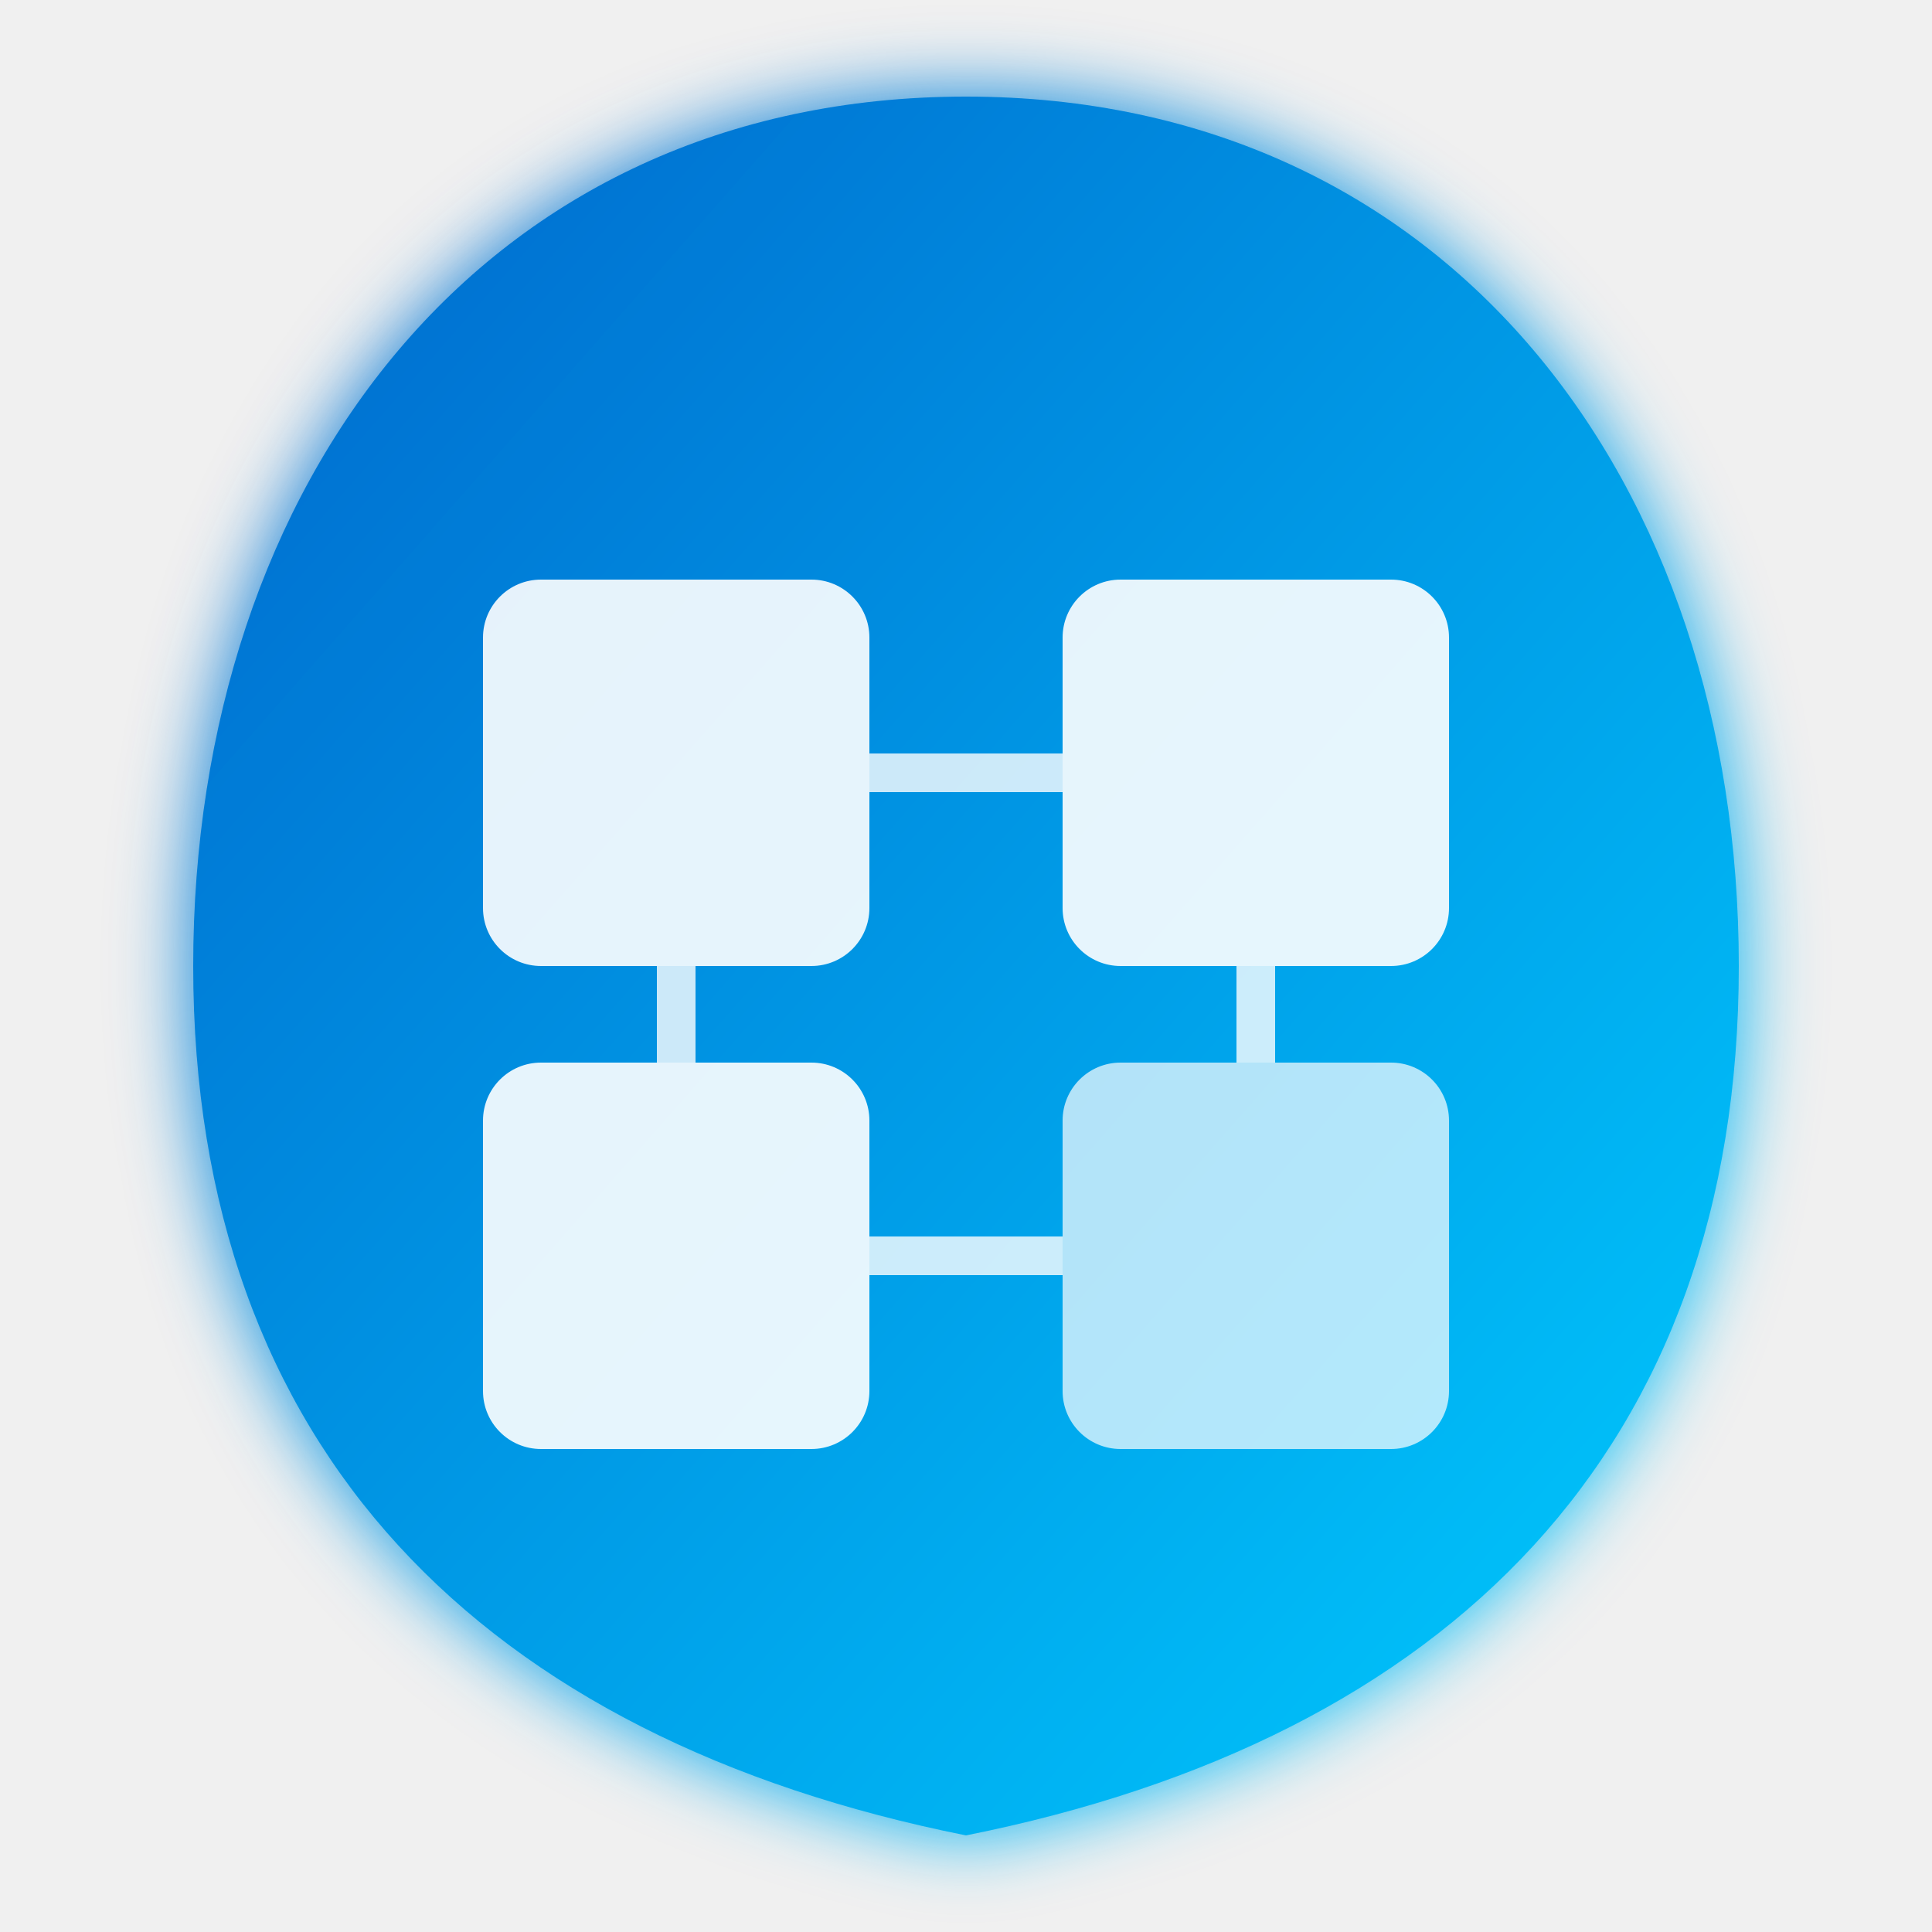
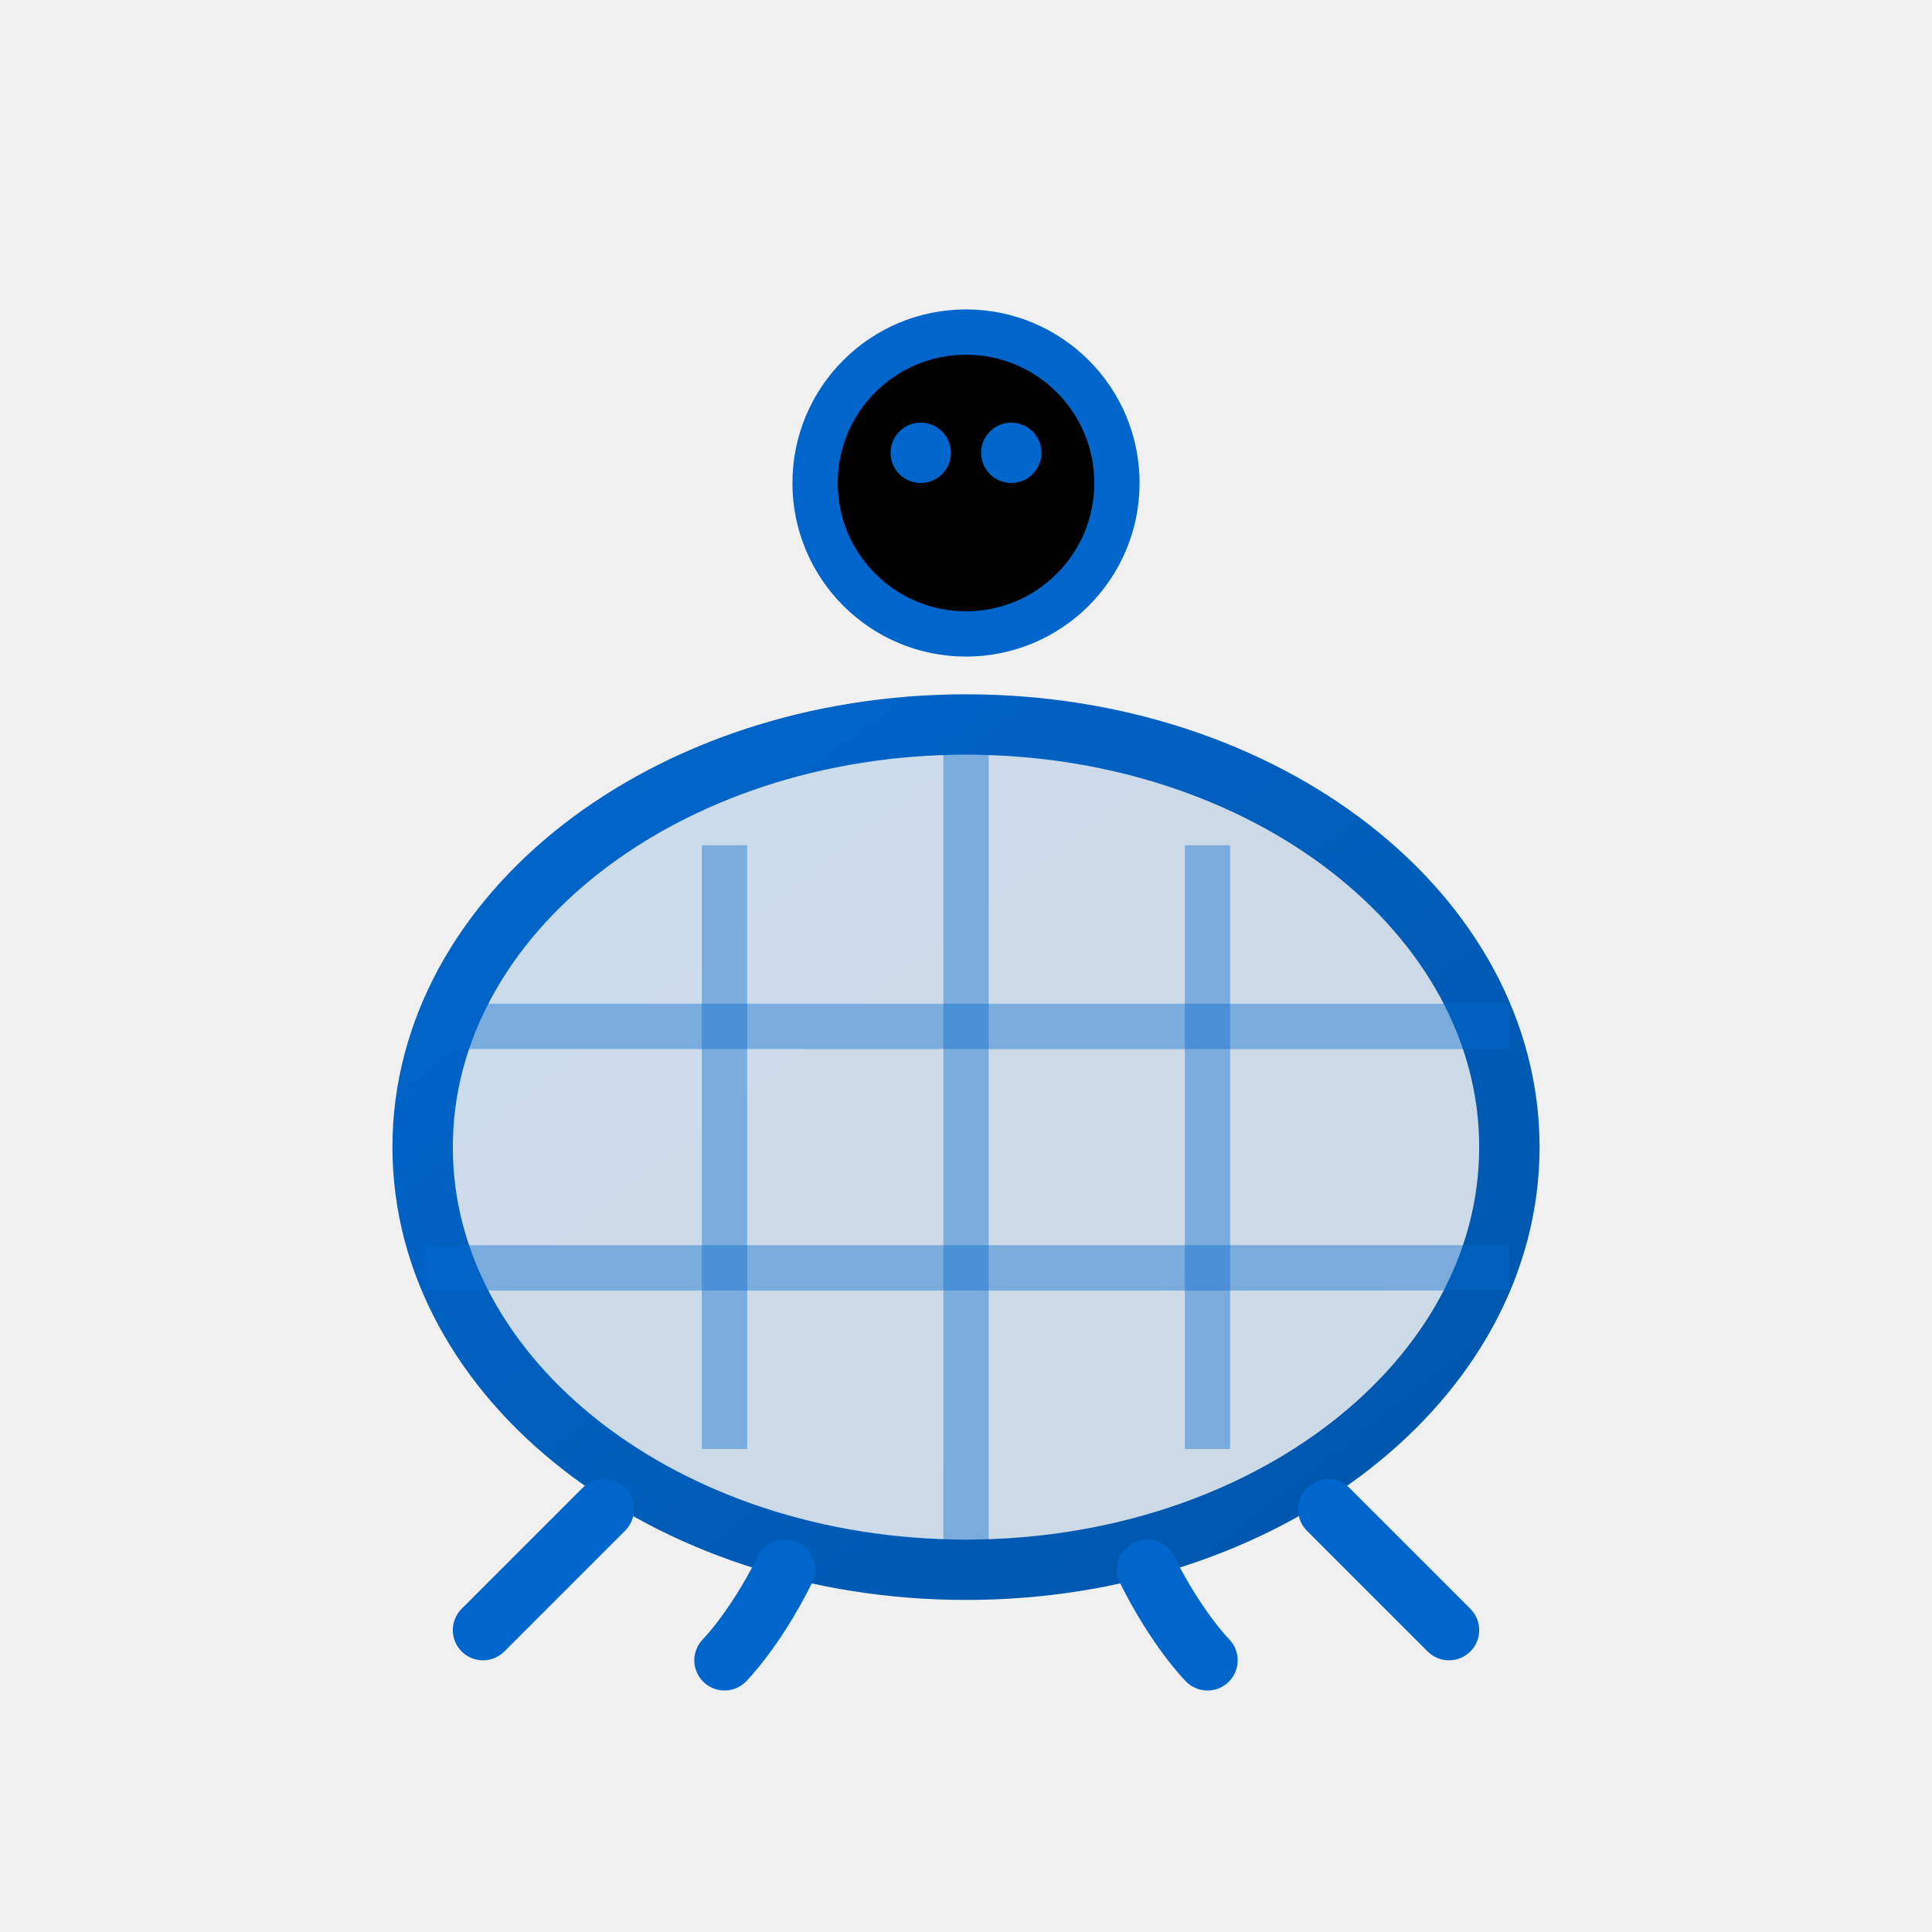
- <svg xmlns="http://www.w3.org/2000/svg" viewBox="0 0 100 100">
+ <svg xmlns="http://www.w3.org/2000/svg" viewBox="0 0 64 64">
  <defs>
-     <linearGradient id="shellGradient" x1="0%" y1="0%" x2="100%" y2="100%">
+     <linearGradient id="turtleGrad" x1="0%" y1="0%" x2="100%" y2="100%">
      <stop offset="0%" style="stop-color:#0066cc;stop-opacity:1" />
-       <stop offset="100%" style="stop-color:#00ccff;stop-opacity:1" />
+       <stop offset="100%" style="stop-color:#0055aa;stop-opacity:1" />
    </linearGradient>
-     <filter id="glow" x="-20%" y="-20%" width="140%" height="140%">
-       <feGaussianBlur stdDeviation="2" result="coloredBlur" />
-       <feMerge>
-         <feMergeNode in="coloredBlur" />
-         <feMergeNode in="SourceGraphic" />
-       </feMerge>
-     </filter>
  </defs>
-   <path d="M50 5 C25 5 10 25 10 50 C10 75 25 90 50 95 C75 90 90 75 90 50 C90 25 75 5 50 5 Z" fill="url(#shellGradient)" filter="url(#glow)" />
-   <rect x="25" y="30" width="20" height="20" rx="3" fill="white" opacity="0.9" />
-   <rect x="55" y="30" width="20" height="20" rx="3" fill="white" opacity="0.9" />
-   <rect x="25" y="55" width="20" height="20" rx="3" fill="white" opacity="0.9" />
-   <rect x="55" y="55" width="20" height="20" rx="3" fill="white" opacity="0.7" />
-   <line x1="45" y1="40" x2="55" y2="40" stroke="white" stroke-width="2" opacity="0.8" />
-   <line x1="45" y1="65" x2="55" y2="65" stroke="white" stroke-width="2" opacity="0.8" />
-   <line x1="35" y1="50" x2="35" y2="55" stroke="white" stroke-width="2" opacity="0.8" />
-   <line x1="65" y1="50" x2="65" y2="55" stroke="white" stroke-width="2" opacity="0.8" />
+   <ellipse cx="32" cy="38" rx="18" ry="14" fill="url(#turtleGrad)" opacity="0.15" />
+   <ellipse cx="32" cy="38" rx="18" ry="14" stroke="url(#turtleGrad)" stroke-width="2" fill="none" />
+   <line x1="24" y1="28" x2="24" y2="48" stroke="#0066cc" stroke-width="1.5" opacity="0.4" />
+   <line x1="32" y1="25" x2="32" y2="51" stroke="#0066cc" stroke-width="1.5" opacity="0.4" />
+   <line x1="40" y1="28" x2="40" y2="48" stroke="#0066cc" stroke-width="1.5" opacity="0.4" />
+   <line x1="14" y1="34" x2="50" y2="34" stroke="#0066cc" stroke-width="1.5" opacity="0.4" />
+   <line x1="14" y1="42" x2="50" y2="42" stroke="#0066cc" stroke-width="1.5" opacity="0.4" />
+   <circle cx="32" cy="16" r="5" fill="#0066cc" opacity="0.2" />
+   <circle cx="32" cy="16" r="5" stroke="#0066cc" stroke-width="1.5" />
+   <circle cx="30.5" cy="15" r="1" fill="#0066cc" />
+   <circle cx="33.5" cy="15" r="1" fill="#0066cc" />
+   <path d="M20 50 C18 52, 16 54, 16 54" stroke="#0066cc" stroke-width="2" stroke-linecap="round" fill="none" />
+   <path d="M26 52 C25 54, 24 55, 24 55" stroke="#0066cc" stroke-width="2" stroke-linecap="round" fill="none" />
+   <path d="M38 52 C39 54, 40 55, 40 55" stroke="#0066cc" stroke-width="2" stroke-linecap="round" fill="none" />
+   <path d="M44 50 C46 52, 48 54, 48 54" stroke="#0066cc" stroke-width="2" stroke-linecap="round" fill="none" />
</svg>
